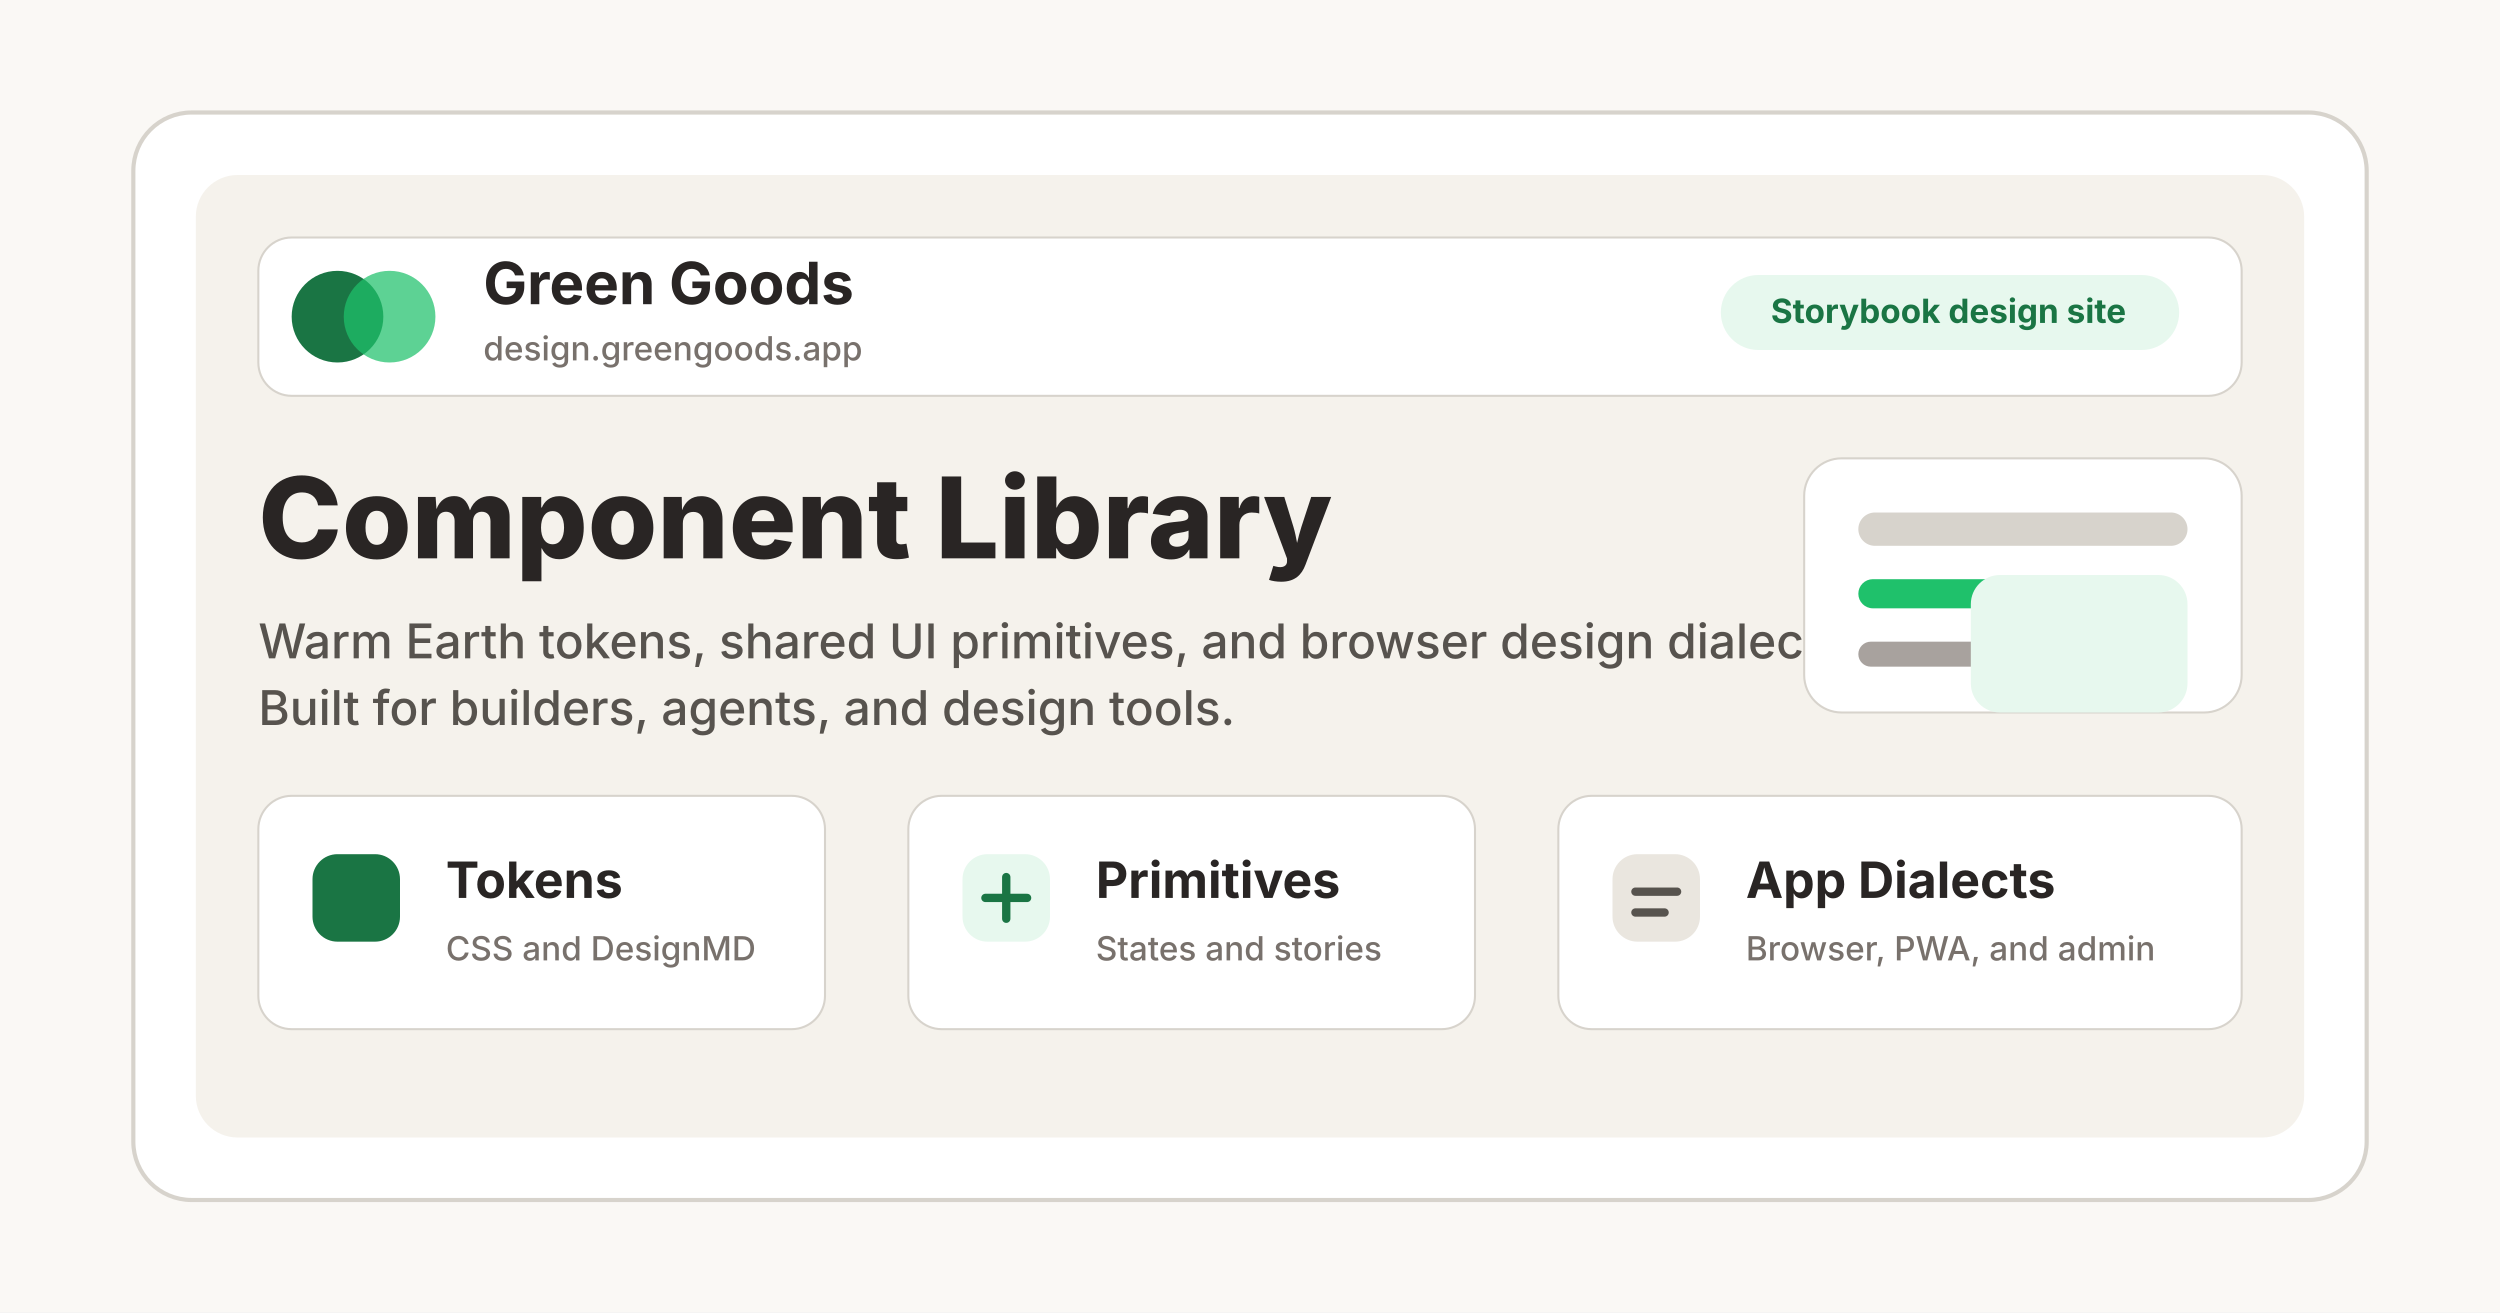
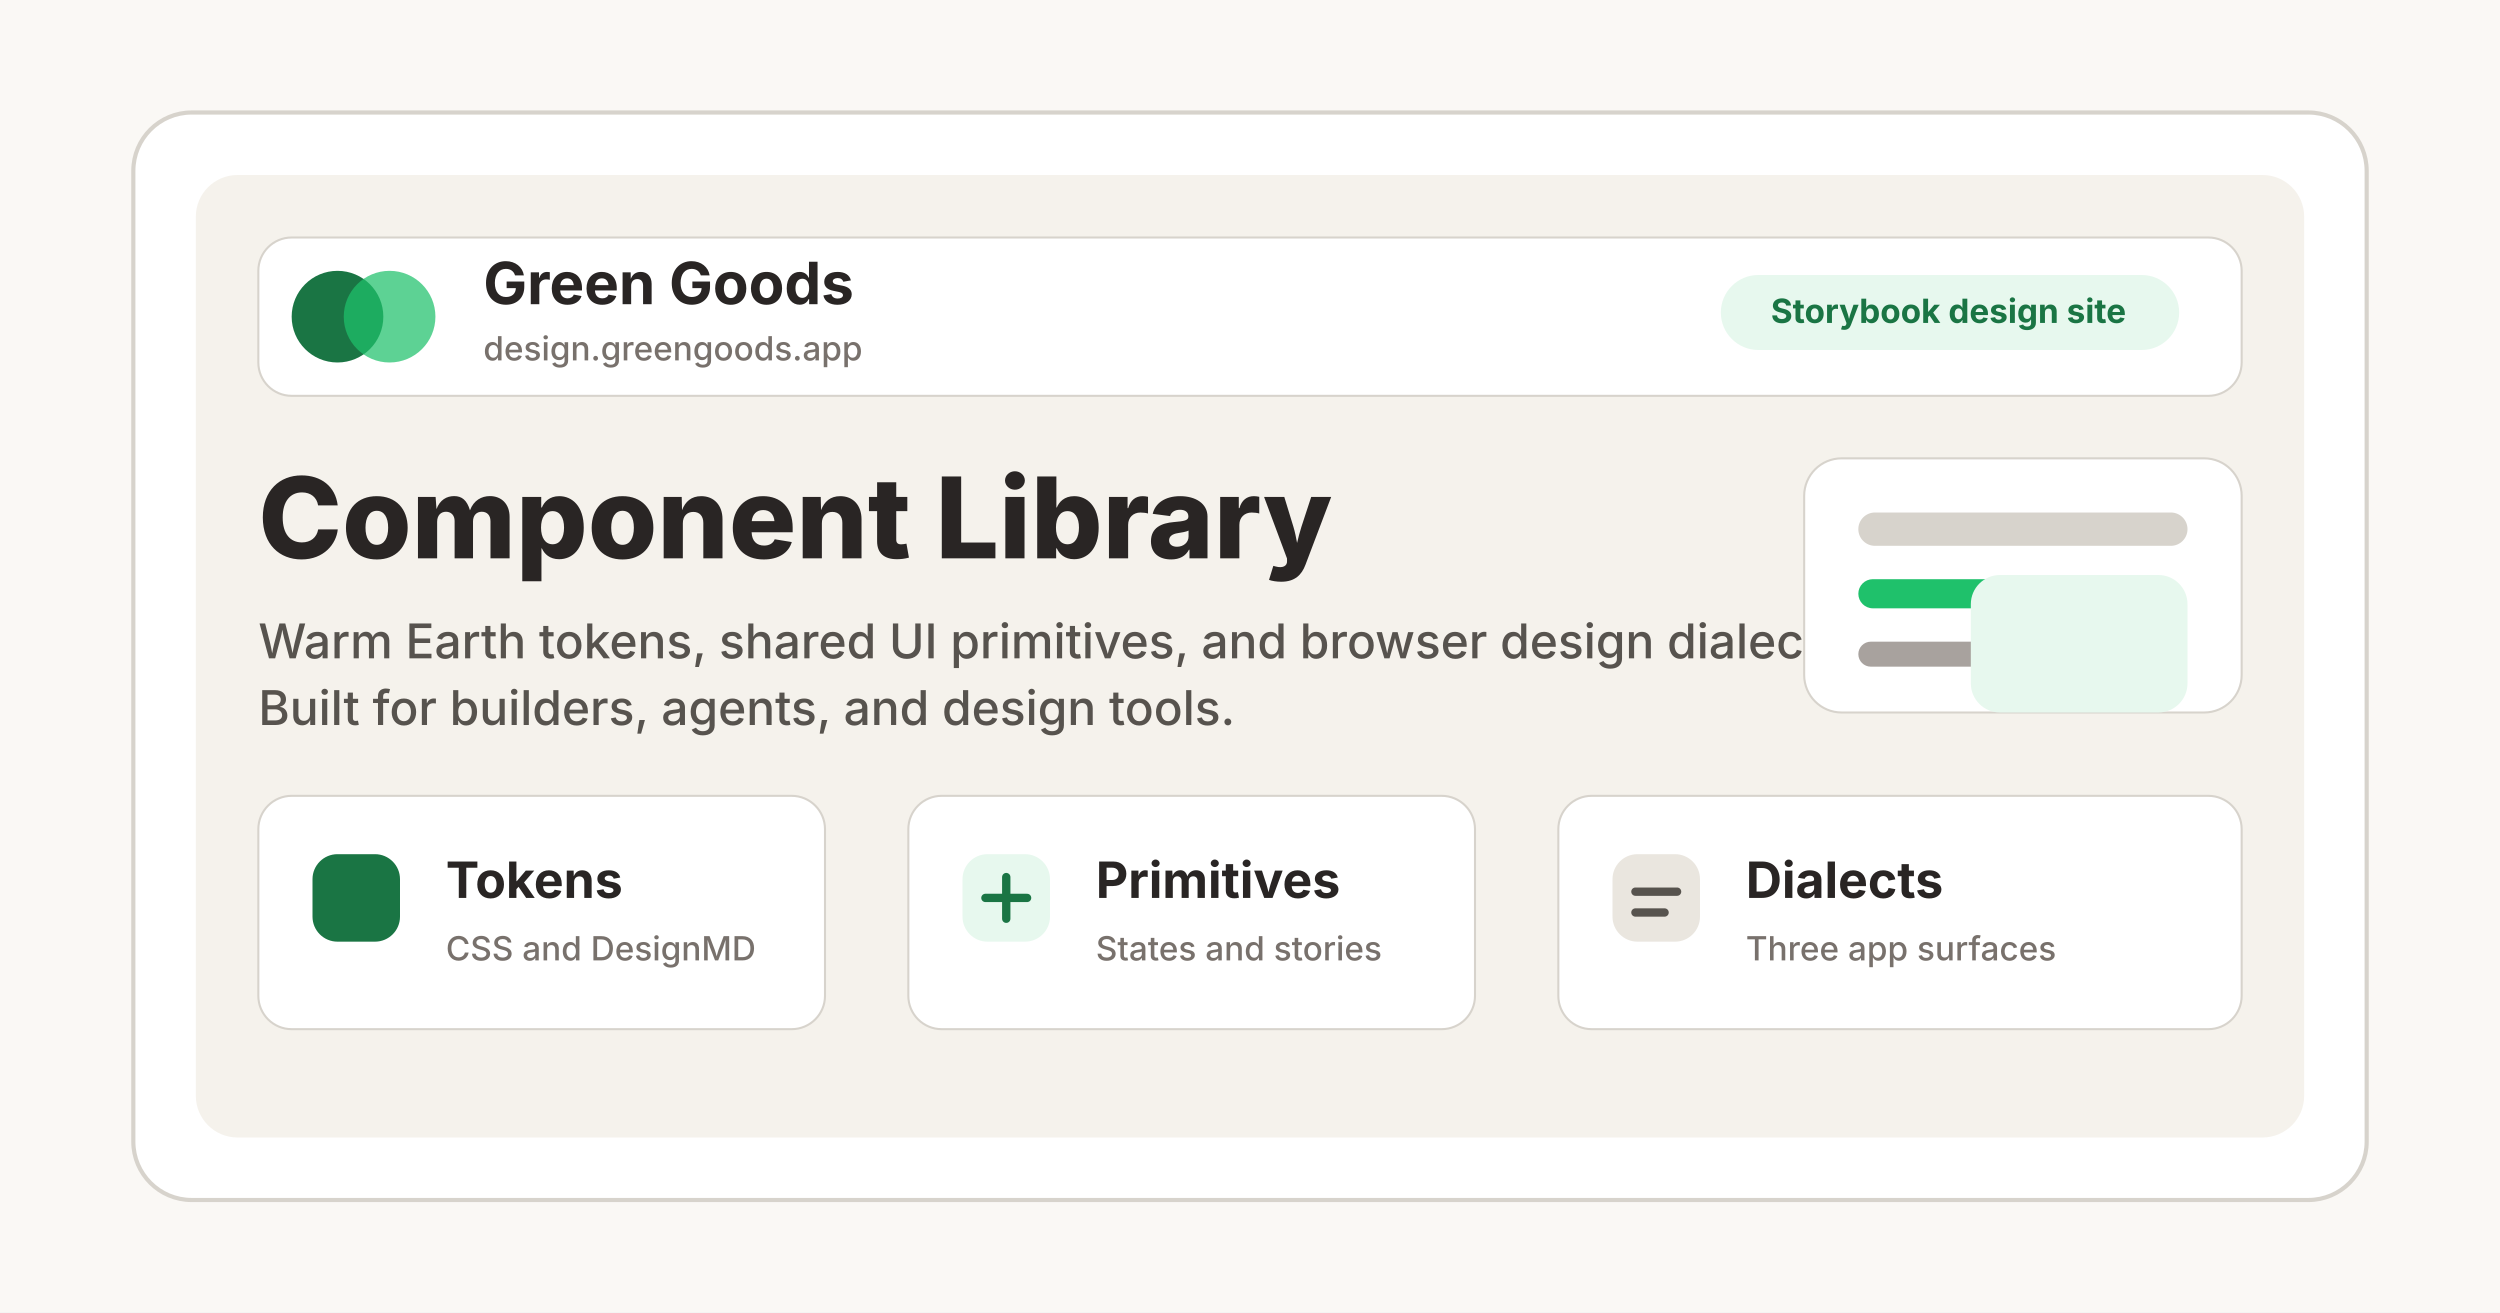
<svg xmlns="http://www.w3.org/2000/svg" width="1200" height="630" viewBox="0 0 1200 630" fill="none">
  <rect width="1200" height="630" fill="#FAF8F5" />
  <rect x="64" y="54" width="1072" height="522" rx="28" fill="#FFFFFF" stroke="#D7D3CC" stroke-width="2" />
  <rect x="94" y="84" width="1012" height="462" rx="20" fill="#F5F2EC" />
  <rect x="124" y="114" width="952" height="76" rx="16" fill="#FFFFFF" stroke="#D7D3CC" />
  <circle cx="162" cy="152" r="22" fill="#1A7544" />
  <circle cx="187" cy="152" r="22" fill="#1FC16B" fill-opacity="0.72" />
  <text x="232" y="146" fill="#292524" font-family="Inter, Arial, sans-serif" font-size="28" font-weight="700">Green Goods</text>
  <text x="232" y="173" fill="#78716C" font-family="Inter, Arial, sans-serif" font-size="16" font-weight="500">design.greengoods.app</text>
  <rect x="826" y="132" width="220" height="36" rx="18" fill="#E7F8EE" />
  <text x="850" y="155" fill="#1A7544" font-family="Inter, Arial, sans-serif" font-size="16" font-weight="700">Storybook design site</text>
  <text x="124" y="268" fill="#292524" font-family="Inter, Arial, sans-serif" font-size="54" font-weight="800">Component Library</text>
  <text x="124" y="316" fill="#57534E" font-family="Inter, Arial, sans-serif" font-size="23" font-weight="500">Warm Earth tokens, shared UI primitives, and browser design dialects.</text>
  <text x="124" y="348" fill="#57534E" font-family="Inter, Arial, sans-serif" font-size="23" font-weight="500">Built for builders, agents, and design tools.</text>
  <rect x="124" y="382" width="272" height="112" rx="16" fill="#FFFFFF" stroke="#D7D3CC" />
  <rect x="150" y="410" width="42" height="42" rx="12" fill="#1A7544" />
  <text x="214" y="431" fill="#292524" font-family="Inter, Arial, sans-serif" font-size="24" font-weight="750">Tokens</text>
  <text x="214" y="461" fill="#78716C" font-family="Inter, Arial, sans-serif" font-size="16" font-weight="500">CSS and DesignMD</text>
  <rect x="436" y="382" width="272" height="112" rx="16" fill="#FFFFFF" stroke="#D7D3CC" />
  <rect x="462" y="410" width="42" height="42" rx="12" fill="#E7F8EE" />
  <path d="M473 431H493M483 421V441" stroke="#1A7544" stroke-width="4" stroke-linecap="round" />
  <text x="526" y="431" fill="#292524" font-family="Inter, Arial, sans-serif" font-size="24" font-weight="750">Primitives</text>
  <text x="526" y="461" fill="#78716C" font-family="Inter, Arial, sans-serif" font-size="16" font-weight="500">States and stories</text>
  <rect x="748" y="382" width="328" height="112" rx="16" fill="#FFFFFF" stroke="#D7D3CC" />
  <rect x="774" y="410" width="42" height="42" rx="12" fill="#EAE6DF" />
  <path d="M785 428H805M785 438H799" stroke="#57534E" stroke-width="4" stroke-linecap="round" />
-   <text x="838" y="431" fill="#292524" font-family="Inter, Arial, sans-serif" font-size="24" font-weight="750">App Dialects</text>
-   <text x="838" y="461" fill="#78716C" font-family="Inter, Arial, sans-serif" font-size="16" font-weight="500">Browser, PWA, and admin</text>
+   <text x="838" y="431" fill="#292524" font-family="Inter, Arial, sans-serif" font-size="24" font-weight="750">Dialects</text>
+   <text x="838" y="461" fill="#78716C" font-family="Inter, Arial, sans-serif" font-size="16" font-weight="500">Three app surfaces</text>
  <rect x="866" y="220" width="210" height="122" rx="18" fill="#FFFFFF" stroke="#D7D3CC" />
  <rect x="892" y="246" width="158" height="16" rx="8" fill="#D7D3CC" />
  <rect x="892" y="278" width="118" height="14" rx="7" fill="#1FC16B" />
  <rect x="892" y="308" width="140" height="12" rx="6" fill="#A8A29E" />
  <rect x="946" y="276" width="104" height="66" rx="14" fill="#E7F8EE" />
</svg>
